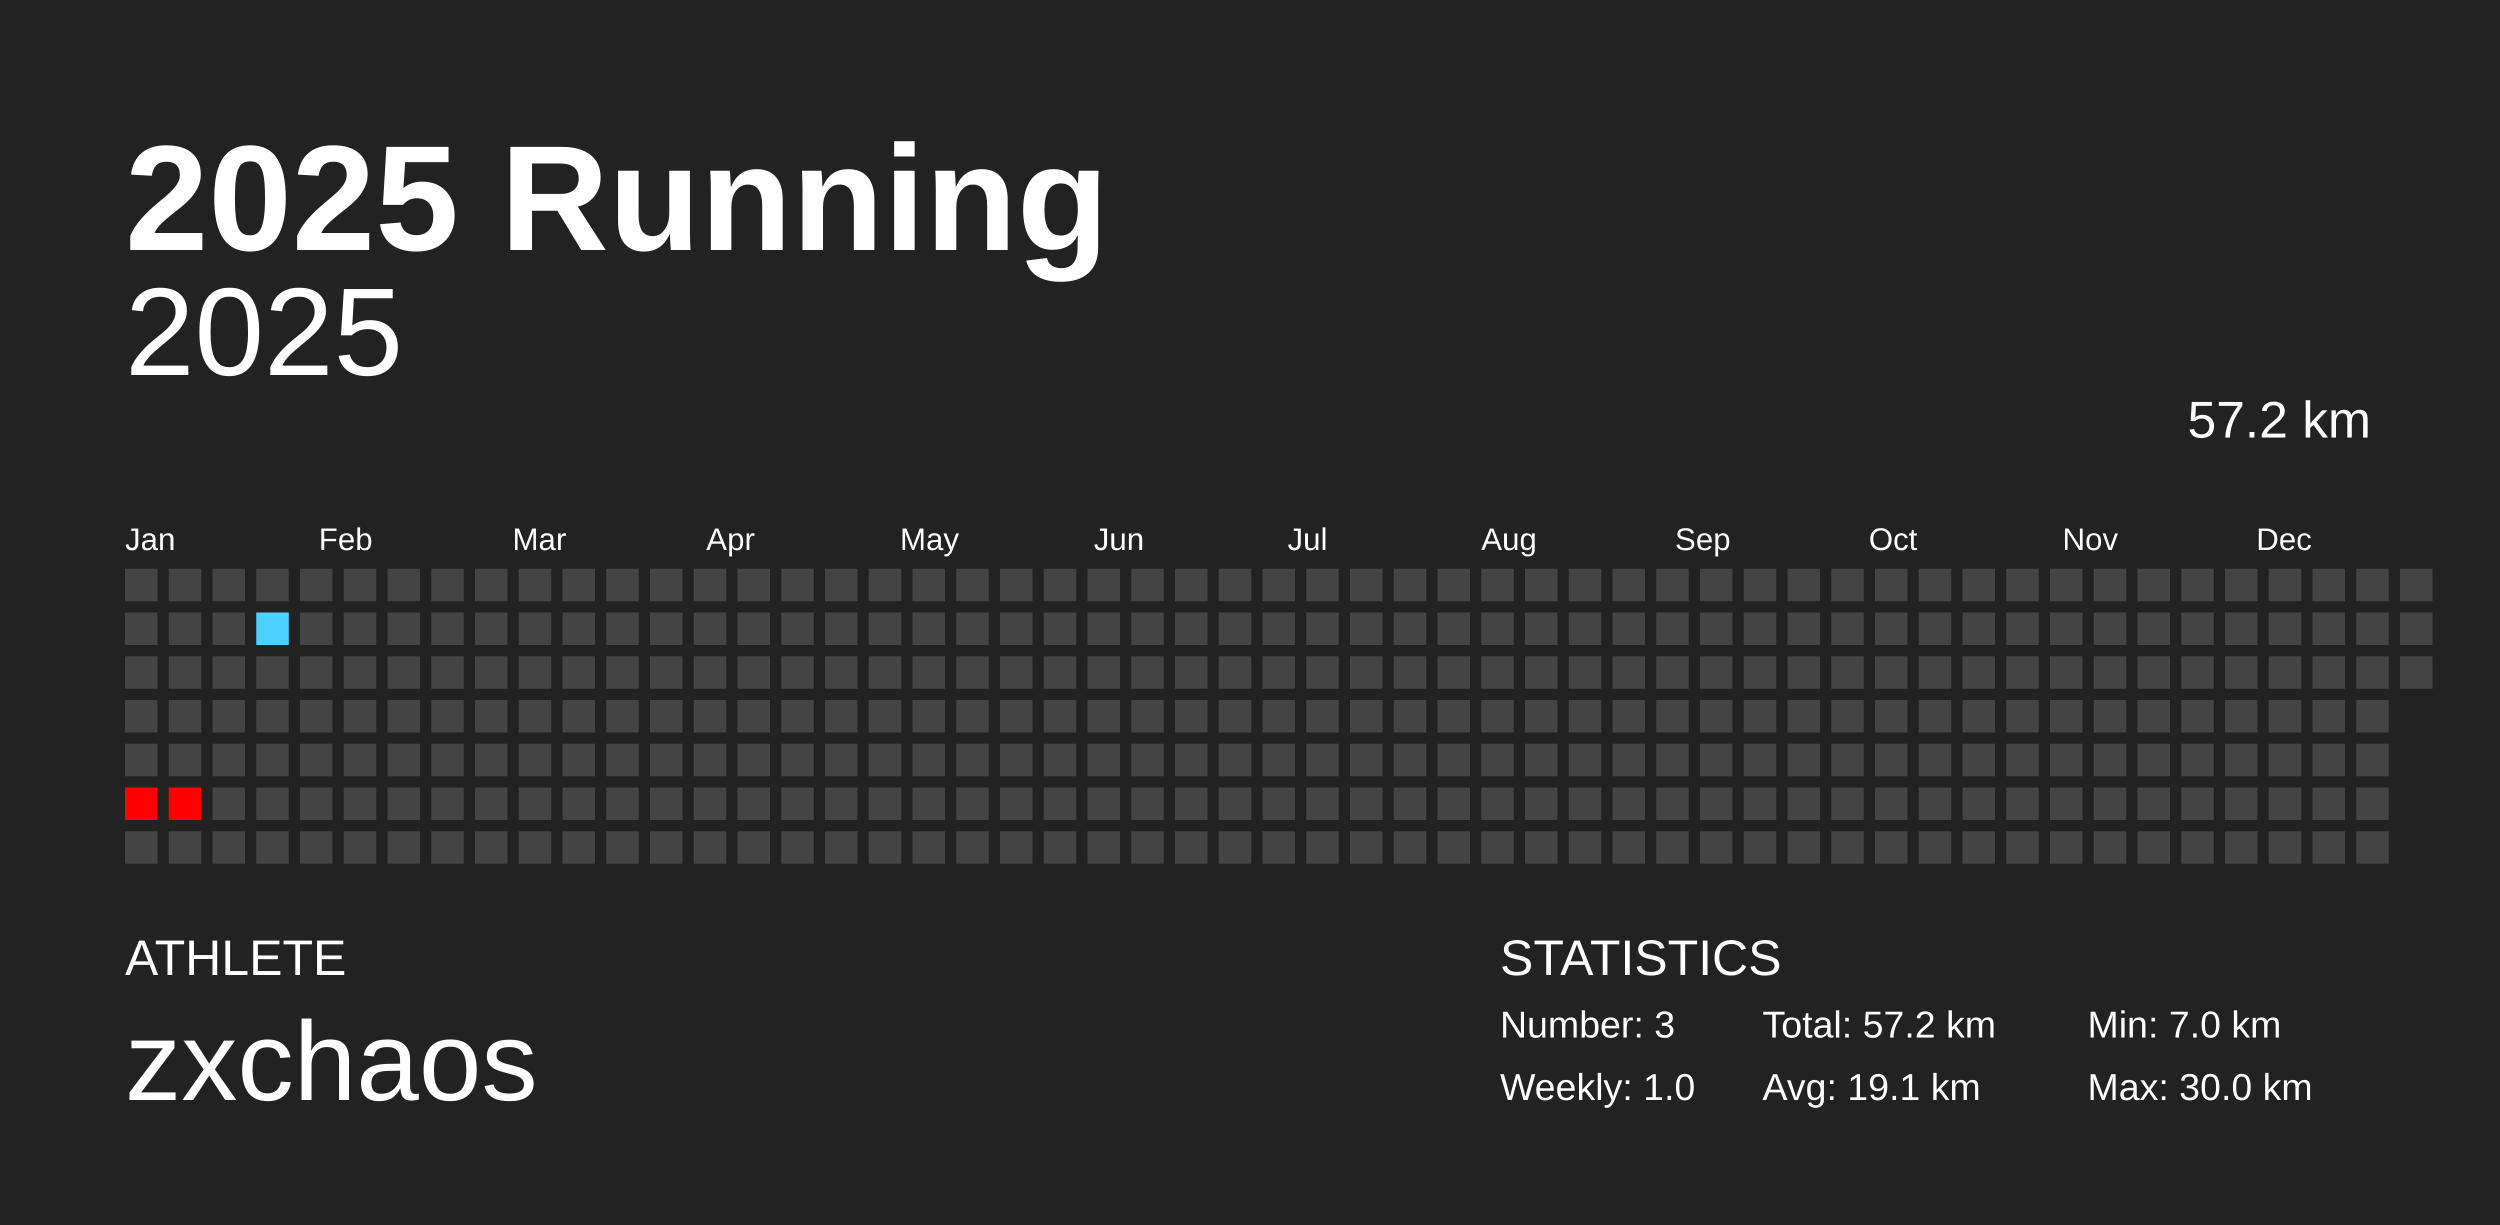
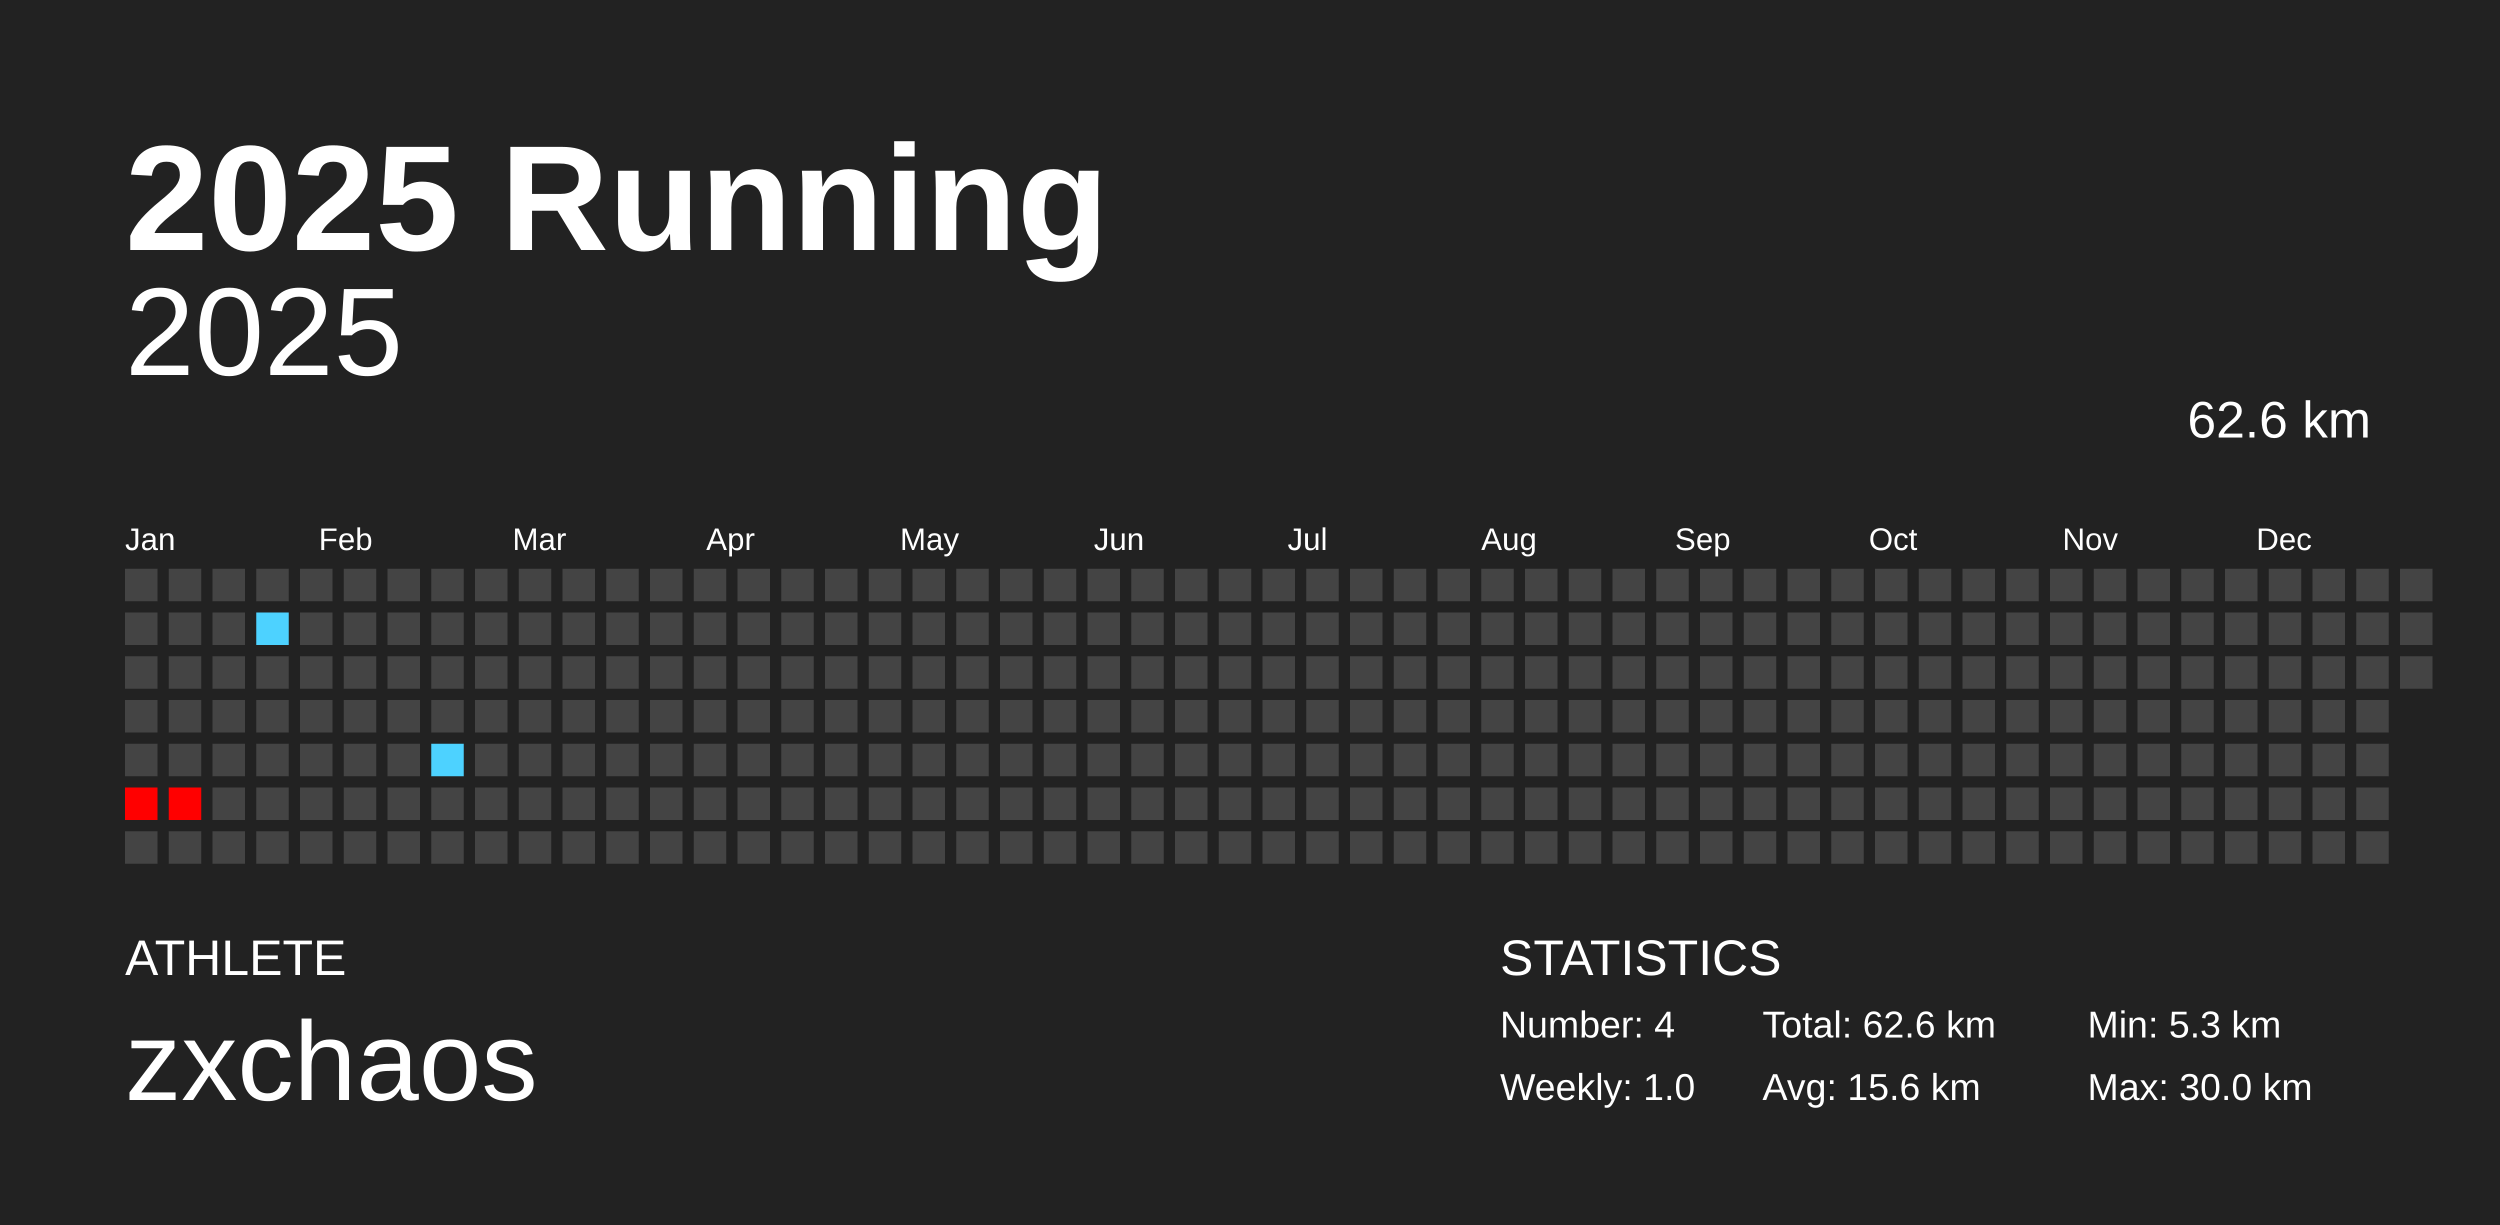
<svg xmlns="http://www.w3.org/2000/svg" baseProfile="full" height="98mm" version="1.1" viewBox="0,0,200,98" width="200mm">
  <defs />
  <rect fill="#222222" height="98" width="200" x="0" y="0" />
  <text fill="#FFFFFF" style="font-size:12px; font-family:Arial; font-weight:bold;" x="10" y="20">2025 Running</text>
  <text fill="#FFFFFF" style="font-size:4px; font-family:Arial" x="10" y="78">ATHLETE</text>
  <text fill="#FFFFFF" style="font-size:9px; font-family:Arial" x="10" y="88">zxchaos</text>
  <text fill="#FFFFFF" style="font-size:4px; font-family:Arial" x="120" y="78">STATISTICS</text>
-   <text fill="#FFFFFF" style="font-size:3px; font-family:Arial" x="120" y="83">Number: 3</text>
+   <text fill="#FFFFFF" style="font-size:3px; font-family:Arial" x="120" y="83">Number: 4</text>
  <text fill="#FFFFFF" style="font-size:3px; font-family:Arial" x="120" y="88">Weekly: 1.0</text>
-   <text fill="#FFFFFF" style="font-size:3px; font-family:Arial" x="141" y="83">Total: 57.2 km</text>
-   <text fill="#FFFFFF" style="font-size:3px; font-family:Arial" x="141" y="88">Avg: 19.1 km</text>
-   <text fill="#FFFFFF" style="font-size:3px; font-family:Arial" x="167" y="83">Min: 7.0 km</text>
+   <text fill="#FFFFFF" style="font-size:3px; font-family:Arial" x="141" y="83">Total: 62.6 km</text>
+   <text fill="#FFFFFF" style="font-size:3px; font-family:Arial" x="141" y="88">Avg: 15.6 km</text>
+   <text fill="#FFFFFF" style="font-size:3px; font-family:Arial" x="167" y="83">Min: 5.3 km</text>
  <text fill="#FFFFFF" style="font-size:3px; font-family:Arial" x="167" y="88">Max: 30.0 km</text>
  <text alignment-baseline="hanging" fill="#FFFFFF" style="font-size:10.0px; font-family:Arial;" x="10" y="30">2025</text>
-   <text alignment-baseline="hanging" fill="#FFFFFF" style="font-size:4.125px; font-family:Arial;" x="175" y="35">57.2 km</text>
+   <text alignment-baseline="hanging" fill="#FFFFFF" style="font-size:4.125px; font-family:Arial;" x="175" y="35">62.6 km</text>
  <text fill="#FFFFFF" style="font-size:2.5px; font-family:Arial" x="10.0" y="44">Jan</text>
  <text fill="#FFFFFF" style="font-size:2.5px; font-family:Arial" x="25.5" y="44">Feb</text>
  <text fill="#FFFFFF" style="font-size:2.5px; font-family:Arial" x="41.0" y="44">Mar</text>
  <text fill="#FFFFFF" style="font-size:2.5px; font-family:Arial" x="56.5" y="44">Apr</text>
  <text fill="#FFFFFF" style="font-size:2.5px; font-family:Arial" x="72.0" y="44">May</text>
  <text fill="#FFFFFF" style="font-size:2.5px; font-family:Arial" x="87.5" y="44">Jun</text>
  <text fill="#FFFFFF" style="font-size:2.5px; font-family:Arial" x="103.0" y="44">Jul</text>
  <text fill="#FFFFFF" style="font-size:2.5px; font-family:Arial" x="118.5" y="44">Aug</text>
  <text fill="#FFFFFF" style="font-size:2.5px; font-family:Arial" x="134.0" y="44">Sep</text>
  <text fill="#FFFFFF" style="font-size:2.5px; font-family:Arial" x="149.5" y="44">Oct</text>
  <text fill="#FFFFFF" style="font-size:2.5px; font-family:Arial" x="165.0" y="44">Nov</text>
  <text fill="#FFFFFF" style="font-size:2.5px; font-family:Arial" x="180.5" y="44">Dec</text>
  <rect fill="#444444" height="2.6" width="2.6" x="10.0" y="45.5" />
  <rect fill="#444444" height="2.6" width="2.6" x="10.0" y="49.0" />
  <rect fill="#444444" height="2.6" width="2.6" x="10.0" y="52.5" />
  <rect fill="#444444" height="2.6" width="2.6" x="10.0" y="56.0" />
  <rect fill="#444444" height="2.6" width="2.6" x="10.0" y="59.5" />
  <rect fill="red" height="2.6" width="2.6" x="10.0" y="63.0" />
  <rect fill="#444444" height="2.6" width="2.6" x="10.0" y="66.5" />
  <rect fill="#444444" height="2.6" width="2.6" x="13.5" y="45.5" />
  <rect fill="#444444" height="2.6" width="2.6" x="13.5" y="49.0" />
  <rect fill="#444444" height="2.6" width="2.6" x="13.5" y="52.5" />
  <rect fill="#444444" height="2.6" width="2.6" x="13.5" y="56.0" />
  <rect fill="#444444" height="2.6" width="2.6" x="13.5" y="59.5" />
  <rect fill="red" height="2.6" width="2.6" x="13.5" y="63.0" />
  <rect fill="#444444" height="2.6" width="2.6" x="13.5" y="66.5" />
  <rect fill="#444444" height="2.6" width="2.6" x="17.0" y="45.5" />
  <rect fill="#444444" height="2.6" width="2.6" x="17.0" y="49.0" />
  <rect fill="#444444" height="2.6" width="2.6" x="17.0" y="52.5" />
  <rect fill="#444444" height="2.6" width="2.6" x="17.0" y="56.0" />
  <rect fill="#444444" height="2.6" width="2.6" x="17.0" y="59.5" />
  <rect fill="#444444" height="2.6" width="2.6" x="17.0" y="63.0" />
  <rect fill="#444444" height="2.6" width="2.6" x="17.0" y="66.5" />
  <rect fill="#444444" height="2.6" width="2.6" x="20.5" y="45.5" />
  <rect fill="#4dd2ff" height="2.6" width="2.6" x="20.5" y="49.0" />
  <rect fill="#444444" height="2.6" width="2.6" x="20.5" y="52.5" />
  <rect fill="#444444" height="2.6" width="2.6" x="20.5" y="56.0" />
  <rect fill="#444444" height="2.6" width="2.6" x="20.5" y="59.5" />
  <rect fill="#444444" height="2.6" width="2.6" x="20.5" y="63.0" />
  <rect fill="#444444" height="2.6" width="2.6" x="20.5" y="66.5" />
  <rect fill="#444444" height="2.6" width="2.6" x="24.0" y="45.5" />
  <rect fill="#444444" height="2.6" width="2.6" x="24.0" y="49.0" />
  <rect fill="#444444" height="2.6" width="2.6" x="24.0" y="52.5" />
  <rect fill="#444444" height="2.6" width="2.6" x="24.0" y="56.0" />
  <rect fill="#444444" height="2.6" width="2.6" x="24.0" y="59.5" />
  <rect fill="#444444" height="2.6" width="2.6" x="24.0" y="63.0" />
  <rect fill="#444444" height="2.6" width="2.6" x="24.0" y="66.5" />
  <rect fill="#444444" height="2.6" width="2.6" x="27.5" y="45.5" />
  <rect fill="#444444" height="2.6" width="2.6" x="27.5" y="49.0" />
  <rect fill="#444444" height="2.6" width="2.6" x="27.5" y="52.5" />
  <rect fill="#444444" height="2.6" width="2.6" x="27.5" y="56.0" />
  <rect fill="#444444" height="2.6" width="2.6" x="27.5" y="59.5" />
  <rect fill="#444444" height="2.6" width="2.6" x="27.5" y="63.0" />
  <rect fill="#444444" height="2.6" width="2.6" x="27.5" y="66.5" />
  <rect fill="#444444" height="2.6" width="2.6" x="31.0" y="45.5" />
  <rect fill="#444444" height="2.6" width="2.6" x="31.0" y="49.0" />
  <rect fill="#444444" height="2.6" width="2.6" x="31.0" y="52.5" />
  <rect fill="#444444" height="2.6" width="2.6" x="31.0" y="56.0" />
  <rect fill="#444444" height="2.6" width="2.6" x="31.0" y="59.5" />
  <rect fill="#444444" height="2.6" width="2.6" x="31.0" y="63.0" />
  <rect fill="#444444" height="2.6" width="2.6" x="31.0" y="66.5" />
  <rect fill="#444444" height="2.6" width="2.6" x="34.5" y="45.5" />
  <rect fill="#444444" height="2.6" width="2.6" x="34.5" y="49.0" />
  <rect fill="#444444" height="2.6" width="2.6" x="34.5" y="52.5" />
  <rect fill="#444444" height="2.6" width="2.6" x="34.5" y="56.0" />
-   <rect fill="#444444" height="2.6" width="2.6" x="34.5" y="59.5" />
+   <rect fill="#4dd2ff" height="2.6" width="2.6" x="34.5" y="59.5" />
  <rect fill="#444444" height="2.6" width="2.6" x="34.5" y="63.0" />
  <rect fill="#444444" height="2.6" width="2.6" x="34.5" y="66.5" />
  <rect fill="#444444" height="2.6" width="2.6" x="38.0" y="45.5" />
  <rect fill="#444444" height="2.6" width="2.6" x="38.0" y="49.0" />
  <rect fill="#444444" height="2.6" width="2.6" x="38.0" y="52.5" />
  <rect fill="#444444" height="2.6" width="2.6" x="38.0" y="56.0" />
  <rect fill="#444444" height="2.6" width="2.6" x="38.0" y="59.5" />
  <rect fill="#444444" height="2.6" width="2.6" x="38.0" y="63.0" />
  <rect fill="#444444" height="2.6" width="2.6" x="38.0" y="66.5" />
  <rect fill="#444444" height="2.6" width="2.6" x="41.5" y="45.5" />
  <rect fill="#444444" height="2.6" width="2.6" x="41.5" y="49.0" />
  <rect fill="#444444" height="2.6" width="2.6" x="41.5" y="52.5" />
  <rect fill="#444444" height="2.6" width="2.6" x="41.5" y="56.0" />
  <rect fill="#444444" height="2.6" width="2.6" x="41.5" y="59.5" />
  <rect fill="#444444" height="2.6" width="2.6" x="41.5" y="63.0" />
  <rect fill="#444444" height="2.6" width="2.6" x="41.5" y="66.5" />
  <rect fill="#444444" height="2.6" width="2.6" x="45.0" y="45.5" />
  <rect fill="#444444" height="2.6" width="2.6" x="45.0" y="49.0" />
  <rect fill="#444444" height="2.6" width="2.6" x="45.0" y="52.5" />
  <rect fill="#444444" height="2.6" width="2.6" x="45.0" y="56.0" />
  <rect fill="#444444" height="2.6" width="2.6" x="45.0" y="59.5" />
  <rect fill="#444444" height="2.6" width="2.6" x="45.0" y="63.0" />
  <rect fill="#444444" height="2.6" width="2.6" x="45.0" y="66.5" />
  <rect fill="#444444" height="2.6" width="2.6" x="48.5" y="45.5" />
  <rect fill="#444444" height="2.6" width="2.6" x="48.5" y="49.0" />
  <rect fill="#444444" height="2.6" width="2.6" x="48.5" y="52.5" />
  <rect fill="#444444" height="2.6" width="2.6" x="48.5" y="56.0" />
  <rect fill="#444444" height="2.6" width="2.6" x="48.5" y="59.5" />
  <rect fill="#444444" height="2.6" width="2.6" x="48.5" y="63.0" />
  <rect fill="#444444" height="2.6" width="2.6" x="48.5" y="66.5" />
  <rect fill="#444444" height="2.6" width="2.6" x="52.0" y="45.5" />
  <rect fill="#444444" height="2.6" width="2.6" x="52.0" y="49.0" />
  <rect fill="#444444" height="2.6" width="2.6" x="52.0" y="52.5" />
  <rect fill="#444444" height="2.6" width="2.6" x="52.0" y="56.0" />
  <rect fill="#444444" height="2.6" width="2.6" x="52.0" y="59.5" />
  <rect fill="#444444" height="2.6" width="2.6" x="52.0" y="63.0" />
  <rect fill="#444444" height="2.6" width="2.6" x="52.0" y="66.5" />
  <rect fill="#444444" height="2.6" width="2.6" x="55.5" y="45.5" />
  <rect fill="#444444" height="2.6" width="2.6" x="55.5" y="49.0" />
  <rect fill="#444444" height="2.6" width="2.6" x="55.5" y="52.5" />
  <rect fill="#444444" height="2.6" width="2.6" x="55.5" y="56.0" />
  <rect fill="#444444" height="2.6" width="2.6" x="55.5" y="59.5" />
  <rect fill="#444444" height="2.6" width="2.6" x="55.5" y="63.0" />
  <rect fill="#444444" height="2.6" width="2.6" x="55.5" y="66.5" />
  <rect fill="#444444" height="2.6" width="2.6" x="59.0" y="45.5" />
  <rect fill="#444444" height="2.6" width="2.6" x="59.0" y="49.0" />
  <rect fill="#444444" height="2.6" width="2.6" x="59.0" y="52.5" />
  <rect fill="#444444" height="2.6" width="2.6" x="59.0" y="56.0" />
  <rect fill="#444444" height="2.6" width="2.6" x="59.0" y="59.5" />
  <rect fill="#444444" height="2.6" width="2.6" x="59.0" y="63.0" />
  <rect fill="#444444" height="2.6" width="2.6" x="59.0" y="66.5" />
  <rect fill="#444444" height="2.6" width="2.6" x="62.5" y="45.5" />
  <rect fill="#444444" height="2.6" width="2.6" x="62.5" y="49.0" />
  <rect fill="#444444" height="2.6" width="2.6" x="62.5" y="52.5" />
  <rect fill="#444444" height="2.6" width="2.6" x="62.5" y="56.0" />
  <rect fill="#444444" height="2.6" width="2.6" x="62.5" y="59.5" />
  <rect fill="#444444" height="2.6" width="2.6" x="62.5" y="63.0" />
  <rect fill="#444444" height="2.6" width="2.6" x="62.5" y="66.5" />
  <rect fill="#444444" height="2.6" width="2.6" x="66.0" y="45.5" />
  <rect fill="#444444" height="2.6" width="2.6" x="66.0" y="49.0" />
  <rect fill="#444444" height="2.6" width="2.6" x="66.0" y="52.5" />
  <rect fill="#444444" height="2.6" width="2.6" x="66.0" y="56.0" />
  <rect fill="#444444" height="2.6" width="2.6" x="66.0" y="59.5" />
  <rect fill="#444444" height="2.6" width="2.6" x="66.0" y="63.0" />
  <rect fill="#444444" height="2.6" width="2.6" x="66.0" y="66.5" />
  <rect fill="#444444" height="2.6" width="2.6" x="69.5" y="45.5" />
  <rect fill="#444444" height="2.6" width="2.6" x="69.5" y="49.0" />
  <rect fill="#444444" height="2.6" width="2.6" x="69.5" y="52.5" />
  <rect fill="#444444" height="2.6" width="2.6" x="69.5" y="56.0" />
  <rect fill="#444444" height="2.6" width="2.6" x="69.5" y="59.5" />
  <rect fill="#444444" height="2.6" width="2.6" x="69.5" y="63.0" />
  <rect fill="#444444" height="2.6" width="2.6" x="69.5" y="66.5" />
  <rect fill="#444444" height="2.6" width="2.6" x="73.0" y="45.5" />
  <rect fill="#444444" height="2.6" width="2.6" x="73.0" y="49.0" />
  <rect fill="#444444" height="2.6" width="2.6" x="73.0" y="52.5" />
  <rect fill="#444444" height="2.6" width="2.6" x="73.0" y="56.0" />
  <rect fill="#444444" height="2.6" width="2.6" x="73.0" y="59.5" />
  <rect fill="#444444" height="2.6" width="2.6" x="73.0" y="63.0" />
  <rect fill="#444444" height="2.6" width="2.6" x="73.0" y="66.5" />
  <rect fill="#444444" height="2.6" width="2.6" x="76.5" y="45.5" />
  <rect fill="#444444" height="2.6" width="2.6" x="76.5" y="49.0" />
  <rect fill="#444444" height="2.6" width="2.6" x="76.5" y="52.5" />
  <rect fill="#444444" height="2.6" width="2.6" x="76.5" y="56.0" />
  <rect fill="#444444" height="2.6" width="2.6" x="76.5" y="59.5" />
  <rect fill="#444444" height="2.6" width="2.6" x="76.5" y="63.0" />
  <rect fill="#444444" height="2.6" width="2.6" x="76.5" y="66.5" />
  <rect fill="#444444" height="2.6" width="2.6" x="80.0" y="45.5" />
  <rect fill="#444444" height="2.6" width="2.6" x="80.0" y="49.0" />
  <rect fill="#444444" height="2.6" width="2.6" x="80.0" y="52.5" />
  <rect fill="#444444" height="2.6" width="2.6" x="80.0" y="56.0" />
  <rect fill="#444444" height="2.6" width="2.6" x="80.0" y="59.5" />
  <rect fill="#444444" height="2.6" width="2.6" x="80.0" y="63.0" />
  <rect fill="#444444" height="2.6" width="2.6" x="80.0" y="66.5" />
  <rect fill="#444444" height="2.6" width="2.6" x="83.5" y="45.5" />
  <rect fill="#444444" height="2.6" width="2.6" x="83.5" y="49.0" />
  <rect fill="#444444" height="2.6" width="2.6" x="83.5" y="52.5" />
  <rect fill="#444444" height="2.6" width="2.6" x="83.5" y="56.0" />
  <rect fill="#444444" height="2.6" width="2.6" x="83.5" y="59.5" />
  <rect fill="#444444" height="2.6" width="2.6" x="83.5" y="63.0" />
  <rect fill="#444444" height="2.6" width="2.6" x="83.5" y="66.5" />
  <rect fill="#444444" height="2.6" width="2.6" x="87.0" y="45.5" />
  <rect fill="#444444" height="2.6" width="2.6" x="87.0" y="49.0" />
  <rect fill="#444444" height="2.6" width="2.6" x="87.0" y="52.5" />
  <rect fill="#444444" height="2.6" width="2.6" x="87.0" y="56.0" />
  <rect fill="#444444" height="2.6" width="2.6" x="87.0" y="59.5" />
  <rect fill="#444444" height="2.6" width="2.6" x="87.0" y="63.0" />
  <rect fill="#444444" height="2.6" width="2.6" x="87.0" y="66.5" />
  <rect fill="#444444" height="2.6" width="2.6" x="90.5" y="45.5" />
  <rect fill="#444444" height="2.6" width="2.6" x="90.5" y="49.0" />
  <rect fill="#444444" height="2.6" width="2.6" x="90.5" y="52.5" />
  <rect fill="#444444" height="2.6" width="2.6" x="90.5" y="56.0" />
  <rect fill="#444444" height="2.6" width="2.6" x="90.5" y="59.5" />
  <rect fill="#444444" height="2.6" width="2.6" x="90.5" y="63.0" />
  <rect fill="#444444" height="2.6" width="2.6" x="90.5" y="66.5" />
  <rect fill="#444444" height="2.6" width="2.6" x="94.0" y="45.5" />
  <rect fill="#444444" height="2.6" width="2.6" x="94.0" y="49.0" />
  <rect fill="#444444" height="2.6" width="2.6" x="94.0" y="52.5" />
  <rect fill="#444444" height="2.6" width="2.6" x="94.0" y="56.0" />
  <rect fill="#444444" height="2.6" width="2.6" x="94.0" y="59.5" />
  <rect fill="#444444" height="2.6" width="2.6" x="94.0" y="63.0" />
  <rect fill="#444444" height="2.6" width="2.6" x="94.0" y="66.5" />
  <rect fill="#444444" height="2.6" width="2.6" x="97.5" y="45.5" />
  <rect fill="#444444" height="2.6" width="2.6" x="97.5" y="49.0" />
  <rect fill="#444444" height="2.6" width="2.6" x="97.5" y="52.5" />
  <rect fill="#444444" height="2.6" width="2.6" x="97.5" y="56.0" />
  <rect fill="#444444" height="2.6" width="2.6" x="97.5" y="59.5" />
  <rect fill="#444444" height="2.6" width="2.6" x="97.5" y="63.0" />
  <rect fill="#444444" height="2.6" width="2.6" x="97.5" y="66.5" />
  <rect fill="#444444" height="2.6" width="2.6" x="101.0" y="45.5" />
  <rect fill="#444444" height="2.6" width="2.6" x="101.0" y="49.0" />
  <rect fill="#444444" height="2.6" width="2.6" x="101.0" y="52.5" />
  <rect fill="#444444" height="2.6" width="2.6" x="101.0" y="56.0" />
  <rect fill="#444444" height="2.6" width="2.6" x="101.0" y="59.5" />
  <rect fill="#444444" height="2.6" width="2.6" x="101.0" y="63.0" />
  <rect fill="#444444" height="2.6" width="2.6" x="101.0" y="66.5" />
  <rect fill="#444444" height="2.6" width="2.6" x="104.5" y="45.5" />
  <rect fill="#444444" height="2.6" width="2.6" x="104.5" y="49.0" />
  <rect fill="#444444" height="2.6" width="2.6" x="104.5" y="52.5" />
  <rect fill="#444444" height="2.6" width="2.6" x="104.5" y="56.0" />
  <rect fill="#444444" height="2.6" width="2.6" x="104.5" y="59.5" />
  <rect fill="#444444" height="2.6" width="2.6" x="104.5" y="63.0" />
  <rect fill="#444444" height="2.6" width="2.6" x="104.5" y="66.5" />
  <rect fill="#444444" height="2.6" width="2.6" x="108.0" y="45.5" />
  <rect fill="#444444" height="2.6" width="2.6" x="108.0" y="49.0" />
  <rect fill="#444444" height="2.6" width="2.6" x="108.0" y="52.5" />
  <rect fill="#444444" height="2.6" width="2.6" x="108.0" y="56.0" />
  <rect fill="#444444" height="2.6" width="2.6" x="108.0" y="59.5" />
  <rect fill="#444444" height="2.6" width="2.6" x="108.0" y="63.0" />
  <rect fill="#444444" height="2.6" width="2.6" x="108.0" y="66.5" />
  <rect fill="#444444" height="2.6" width="2.6" x="111.5" y="45.5" />
  <rect fill="#444444" height="2.6" width="2.6" x="111.5" y="49.0" />
  <rect fill="#444444" height="2.6" width="2.6" x="111.5" y="52.5" />
  <rect fill="#444444" height="2.6" width="2.6" x="111.5" y="56.0" />
  <rect fill="#444444" height="2.6" width="2.6" x="111.5" y="59.5" />
  <rect fill="#444444" height="2.6" width="2.6" x="111.5" y="63.0" />
  <rect fill="#444444" height="2.6" width="2.6" x="111.5" y="66.5" />
  <rect fill="#444444" height="2.6" width="2.6" x="115.0" y="45.5" />
  <rect fill="#444444" height="2.6" width="2.6" x="115.0" y="49.0" />
  <rect fill="#444444" height="2.6" width="2.6" x="115.0" y="52.5" />
  <rect fill="#444444" height="2.6" width="2.6" x="115.0" y="56.0" />
  <rect fill="#444444" height="2.6" width="2.6" x="115.0" y="59.5" />
  <rect fill="#444444" height="2.6" width="2.6" x="115.0" y="63.0" />
  <rect fill="#444444" height="2.6" width="2.6" x="115.0" y="66.5" />
  <rect fill="#444444" height="2.6" width="2.6" x="118.5" y="45.5" />
  <rect fill="#444444" height="2.6" width="2.6" x="118.5" y="49.0" />
  <rect fill="#444444" height="2.6" width="2.6" x="118.5" y="52.5" />
  <rect fill="#444444" height="2.6" width="2.6" x="118.5" y="56.0" />
  <rect fill="#444444" height="2.6" width="2.6" x="118.5" y="59.5" />
  <rect fill="#444444" height="2.6" width="2.6" x="118.5" y="63.0" />
  <rect fill="#444444" height="2.6" width="2.6" x="118.5" y="66.5" />
  <rect fill="#444444" height="2.6" width="2.6" x="122.0" y="45.5" />
  <rect fill="#444444" height="2.6" width="2.6" x="122.0" y="49.0" />
  <rect fill="#444444" height="2.6" width="2.6" x="122.0" y="52.5" />
  <rect fill="#444444" height="2.6" width="2.6" x="122.0" y="56.0" />
  <rect fill="#444444" height="2.6" width="2.6" x="122.0" y="59.5" />
  <rect fill="#444444" height="2.6" width="2.6" x="122.0" y="63.0" />
  <rect fill="#444444" height="2.6" width="2.6" x="122.0" y="66.5" />
  <rect fill="#444444" height="2.6" width="2.6" x="125.5" y="45.5" />
  <rect fill="#444444" height="2.6" width="2.6" x="125.5" y="49.0" />
  <rect fill="#444444" height="2.6" width="2.6" x="125.5" y="52.5" />
  <rect fill="#444444" height="2.6" width="2.6" x="125.5" y="56.0" />
  <rect fill="#444444" height="2.6" width="2.6" x="125.5" y="59.5" />
  <rect fill="#444444" height="2.6" width="2.6" x="125.5" y="63.0" />
  <rect fill="#444444" height="2.6" width="2.6" x="125.5" y="66.5" />
  <rect fill="#444444" height="2.6" width="2.6" x="129.0" y="45.5" />
  <rect fill="#444444" height="2.6" width="2.6" x="129.0" y="49.0" />
  <rect fill="#444444" height="2.6" width="2.6" x="129.0" y="52.5" />
  <rect fill="#444444" height="2.6" width="2.6" x="129.0" y="56.0" />
  <rect fill="#444444" height="2.6" width="2.6" x="129.0" y="59.5" />
  <rect fill="#444444" height="2.6" width="2.6" x="129.0" y="63.0" />
  <rect fill="#444444" height="2.6" width="2.6" x="129.0" y="66.5" />
  <rect fill="#444444" height="2.6" width="2.6" x="132.5" y="45.5" />
  <rect fill="#444444" height="2.6" width="2.6" x="132.5" y="49.0" />
  <rect fill="#444444" height="2.6" width="2.6" x="132.5" y="52.5" />
  <rect fill="#444444" height="2.6" width="2.6" x="132.5" y="56.0" />
  <rect fill="#444444" height="2.6" width="2.6" x="132.5" y="59.5" />
  <rect fill="#444444" height="2.6" width="2.6" x="132.5" y="63.0" />
  <rect fill="#444444" height="2.6" width="2.6" x="132.5" y="66.5" />
  <rect fill="#444444" height="2.6" width="2.6" x="136.0" y="45.5" />
  <rect fill="#444444" height="2.6" width="2.6" x="136.0" y="49.0" />
  <rect fill="#444444" height="2.6" width="2.6" x="136.0" y="52.5" />
  <rect fill="#444444" height="2.6" width="2.6" x="136.0" y="56.0" />
  <rect fill="#444444" height="2.6" width="2.6" x="136.0" y="59.5" />
  <rect fill="#444444" height="2.6" width="2.6" x="136.0" y="63.0" />
  <rect fill="#444444" height="2.6" width="2.6" x="136.0" y="66.5" />
  <rect fill="#444444" height="2.6" width="2.6" x="139.5" y="45.5" />
  <rect fill="#444444" height="2.6" width="2.6" x="139.5" y="49.0" />
  <rect fill="#444444" height="2.6" width="2.6" x="139.5" y="52.5" />
  <rect fill="#444444" height="2.6" width="2.6" x="139.5" y="56.0" />
  <rect fill="#444444" height="2.6" width="2.6" x="139.5" y="59.5" />
  <rect fill="#444444" height="2.6" width="2.6" x="139.5" y="63.0" />
  <rect fill="#444444" height="2.6" width="2.6" x="139.5" y="66.5" />
  <rect fill="#444444" height="2.6" width="2.6" x="143.0" y="45.5" />
  <rect fill="#444444" height="2.6" width="2.6" x="143.0" y="49.0" />
  <rect fill="#444444" height="2.6" width="2.6" x="143.0" y="52.5" />
  <rect fill="#444444" height="2.6" width="2.6" x="143.0" y="56.0" />
  <rect fill="#444444" height="2.6" width="2.6" x="143.0" y="59.5" />
  <rect fill="#444444" height="2.6" width="2.6" x="143.0" y="63.0" />
  <rect fill="#444444" height="2.6" width="2.6" x="143.0" y="66.5" />
  <rect fill="#444444" height="2.6" width="2.6" x="146.5" y="45.5" />
  <rect fill="#444444" height="2.6" width="2.6" x="146.5" y="49.0" />
  <rect fill="#444444" height="2.6" width="2.6" x="146.5" y="52.5" />
  <rect fill="#444444" height="2.6" width="2.6" x="146.5" y="56.0" />
  <rect fill="#444444" height="2.6" width="2.6" x="146.5" y="59.5" />
  <rect fill="#444444" height="2.6" width="2.6" x="146.5" y="63.0" />
  <rect fill="#444444" height="2.6" width="2.6" x="146.5" y="66.5" />
  <rect fill="#444444" height="2.6" width="2.6" x="150.0" y="45.5" />
  <rect fill="#444444" height="2.6" width="2.6" x="150.0" y="49.0" />
  <rect fill="#444444" height="2.6" width="2.6" x="150.0" y="52.5" />
  <rect fill="#444444" height="2.6" width="2.6" x="150.0" y="56.0" />
  <rect fill="#444444" height="2.6" width="2.6" x="150.0" y="59.5" />
  <rect fill="#444444" height="2.6" width="2.6" x="150.0" y="63.0" />
  <rect fill="#444444" height="2.6" width="2.6" x="150.0" y="66.5" />
  <rect fill="#444444" height="2.6" width="2.6" x="153.5" y="45.5" />
  <rect fill="#444444" height="2.6" width="2.6" x="153.5" y="49.0" />
  <rect fill="#444444" height="2.6" width="2.6" x="153.5" y="52.5" />
  <rect fill="#444444" height="2.6" width="2.6" x="153.5" y="56.0" />
  <rect fill="#444444" height="2.6" width="2.6" x="153.5" y="59.5" />
  <rect fill="#444444" height="2.6" width="2.6" x="153.5" y="63.0" />
  <rect fill="#444444" height="2.6" width="2.6" x="153.5" y="66.5" />
  <rect fill="#444444" height="2.6" width="2.6" x="157.0" y="45.5" />
  <rect fill="#444444" height="2.6" width="2.6" x="157.0" y="49.0" />
  <rect fill="#444444" height="2.6" width="2.6" x="157.0" y="52.5" />
  <rect fill="#444444" height="2.6" width="2.6" x="157.0" y="56.0" />
  <rect fill="#444444" height="2.6" width="2.6" x="157.0" y="59.5" />
  <rect fill="#444444" height="2.6" width="2.6" x="157.0" y="63.0" />
  <rect fill="#444444" height="2.6" width="2.6" x="157.0" y="66.5" />
  <rect fill="#444444" height="2.6" width="2.6" x="160.5" y="45.5" />
  <rect fill="#444444" height="2.6" width="2.6" x="160.5" y="49.0" />
  <rect fill="#444444" height="2.6" width="2.6" x="160.5" y="52.5" />
  <rect fill="#444444" height="2.6" width="2.6" x="160.5" y="56.0" />
  <rect fill="#444444" height="2.6" width="2.6" x="160.5" y="59.5" />
  <rect fill="#444444" height="2.6" width="2.6" x="160.5" y="63.0" />
  <rect fill="#444444" height="2.6" width="2.6" x="160.5" y="66.5" />
  <rect fill="#444444" height="2.6" width="2.6" x="164.0" y="45.5" />
  <rect fill="#444444" height="2.6" width="2.6" x="164.0" y="49.0" />
  <rect fill="#444444" height="2.6" width="2.6" x="164.0" y="52.5" />
  <rect fill="#444444" height="2.6" width="2.6" x="164.0" y="56.0" />
  <rect fill="#444444" height="2.6" width="2.6" x="164.0" y="59.5" />
  <rect fill="#444444" height="2.6" width="2.6" x="164.0" y="63.0" />
  <rect fill="#444444" height="2.6" width="2.6" x="164.0" y="66.5" />
  <rect fill="#444444" height="2.6" width="2.6" x="167.5" y="45.5" />
  <rect fill="#444444" height="2.6" width="2.6" x="167.5" y="49.0" />
  <rect fill="#444444" height="2.6" width="2.6" x="167.5" y="52.5" />
  <rect fill="#444444" height="2.6" width="2.6" x="167.5" y="56.0" />
  <rect fill="#444444" height="2.6" width="2.6" x="167.5" y="59.5" />
  <rect fill="#444444" height="2.6" width="2.6" x="167.5" y="63.0" />
  <rect fill="#444444" height="2.6" width="2.6" x="167.5" y="66.5" />
  <rect fill="#444444" height="2.6" width="2.6" x="171.0" y="45.5" />
  <rect fill="#444444" height="2.6" width="2.6" x="171.0" y="49.0" />
  <rect fill="#444444" height="2.6" width="2.6" x="171.0" y="52.5" />
  <rect fill="#444444" height="2.6" width="2.6" x="171.0" y="56.0" />
  <rect fill="#444444" height="2.6" width="2.6" x="171.0" y="59.5" />
  <rect fill="#444444" height="2.6" width="2.6" x="171.0" y="63.0" />
  <rect fill="#444444" height="2.6" width="2.6" x="171.0" y="66.5" />
  <rect fill="#444444" height="2.6" width="2.6" x="174.5" y="45.5" />
  <rect fill="#444444" height="2.6" width="2.6" x="174.5" y="49.0" />
  <rect fill="#444444" height="2.6" width="2.6" x="174.5" y="52.5" />
  <rect fill="#444444" height="2.6" width="2.6" x="174.5" y="56.0" />
  <rect fill="#444444" height="2.6" width="2.6" x="174.5" y="59.5" />
  <rect fill="#444444" height="2.6" width="2.6" x="174.5" y="63.0" />
  <rect fill="#444444" height="2.6" width="2.6" x="174.5" y="66.5" />
  <rect fill="#444444" height="2.6" width="2.6" x="178.0" y="45.5" />
  <rect fill="#444444" height="2.6" width="2.6" x="178.0" y="49.0" />
  <rect fill="#444444" height="2.6" width="2.6" x="178.0" y="52.5" />
  <rect fill="#444444" height="2.6" width="2.6" x="178.0" y="56.0" />
  <rect fill="#444444" height="2.6" width="2.6" x="178.0" y="59.5" />
  <rect fill="#444444" height="2.6" width="2.6" x="178.0" y="63.0" />
  <rect fill="#444444" height="2.6" width="2.6" x="178.0" y="66.5" />
  <rect fill="#444444" height="2.6" width="2.6" x="181.5" y="45.5" />
  <rect fill="#444444" height="2.6" width="2.6" x="181.5" y="49.0" />
  <rect fill="#444444" height="2.6" width="2.6" x="181.5" y="52.5" />
  <rect fill="#444444" height="2.6" width="2.6" x="181.5" y="56.0" />
  <rect fill="#444444" height="2.6" width="2.6" x="181.5" y="59.5" />
  <rect fill="#444444" height="2.6" width="2.6" x="181.5" y="63.0" />
  <rect fill="#444444" height="2.6" width="2.6" x="181.5" y="66.5" />
  <rect fill="#444444" height="2.6" width="2.6" x="185.0" y="45.5" />
  <rect fill="#444444" height="2.6" width="2.6" x="185.0" y="49.0" />
  <rect fill="#444444" height="2.6" width="2.6" x="185.0" y="52.5" />
  <rect fill="#444444" height="2.6" width="2.6" x="185.0" y="56.0" />
  <rect fill="#444444" height="2.6" width="2.6" x="185.0" y="59.5" />
  <rect fill="#444444" height="2.6" width="2.6" x="185.0" y="63.0" />
  <rect fill="#444444" height="2.6" width="2.6" x="185.0" y="66.5" />
  <rect fill="#444444" height="2.6" width="2.6" x="188.5" y="45.5" />
  <rect fill="#444444" height="2.6" width="2.6" x="188.5" y="49.0" />
  <rect fill="#444444" height="2.6" width="2.6" x="188.5" y="52.5" />
  <rect fill="#444444" height="2.6" width="2.6" x="188.5" y="56.0" />
  <rect fill="#444444" height="2.6" width="2.6" x="188.5" y="59.5" />
  <rect fill="#444444" height="2.6" width="2.6" x="188.5" y="63.0" />
  <rect fill="#444444" height="2.6" width="2.6" x="188.5" y="66.5" />
  <rect fill="#444444" height="2.6" width="2.6" x="192.0" y="45.5" />
  <rect fill="#444444" height="2.6" width="2.6" x="192.0" y="49.0" />
  <rect fill="#444444" height="2.6" width="2.6" x="192.0" y="52.5" />
</svg>
